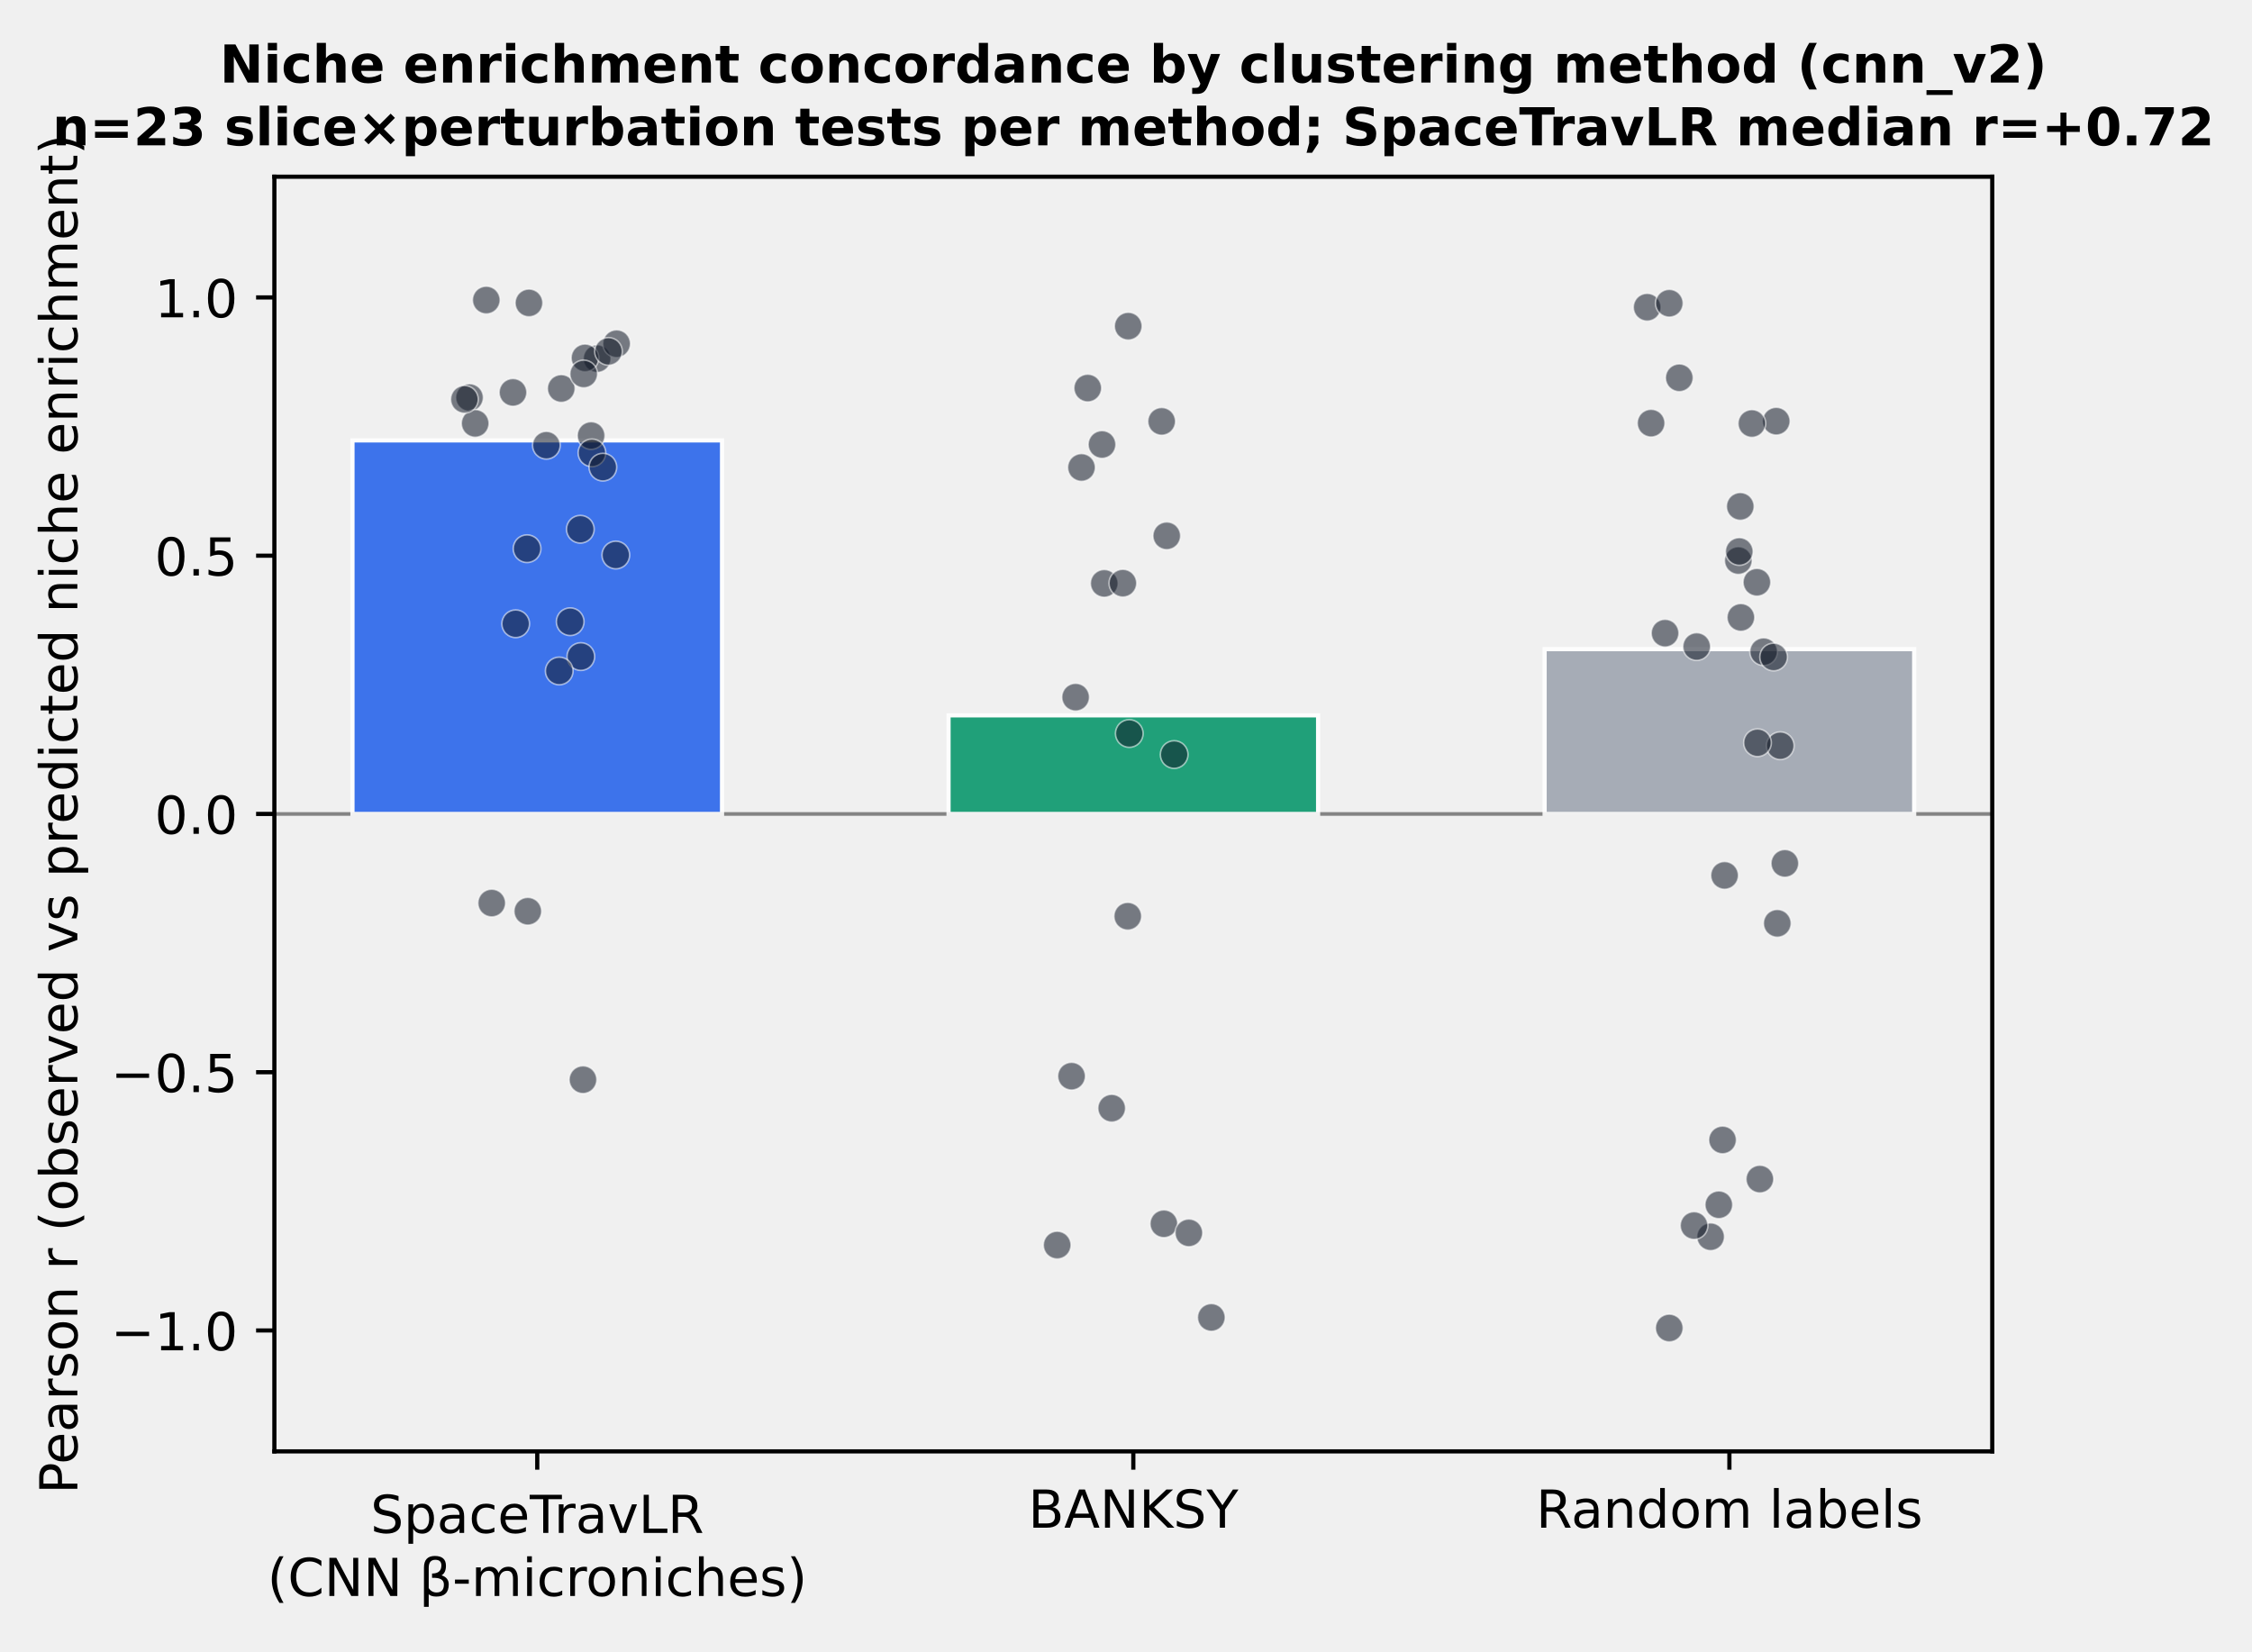
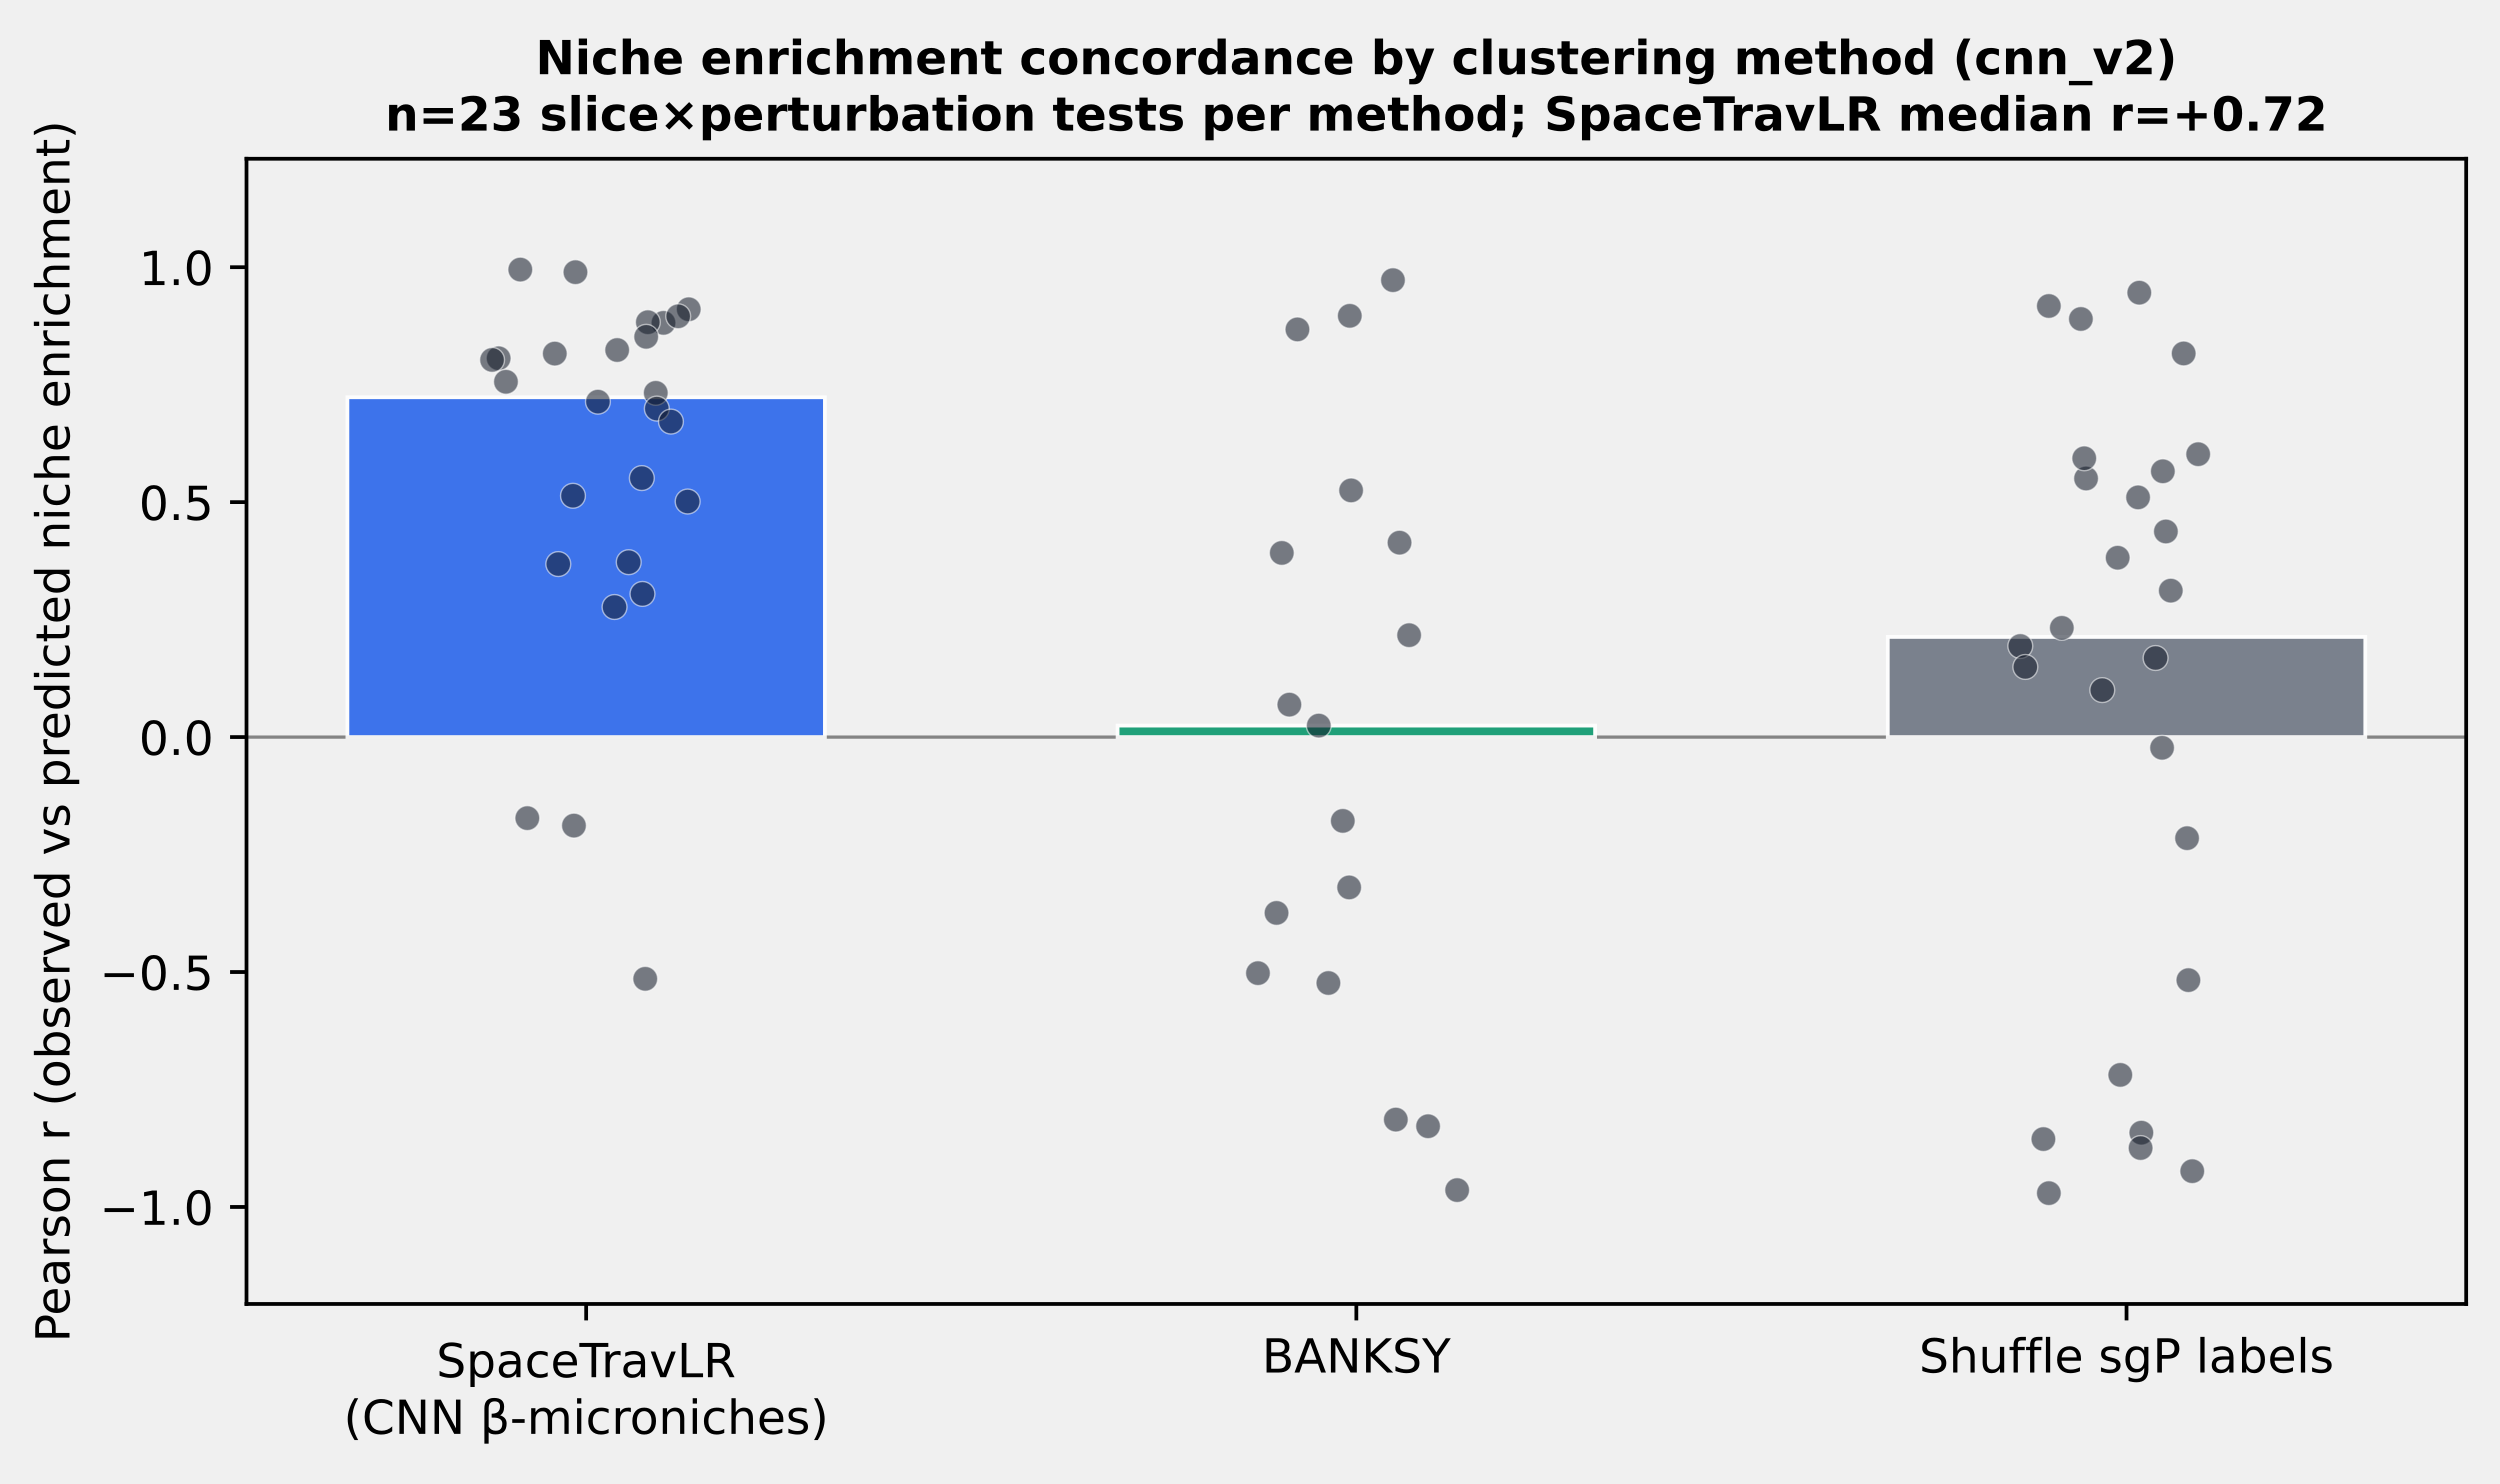
- <svg xmlns="http://www.w3.org/2000/svg" xmlns:xlink="http://www.w3.org/1999/xlink" width="430.764pt" height="315.898pt" viewBox="0 0 430.764 315.898" version="1.1">
+ <svg xmlns="http://www.w3.org/2000/svg" xmlns:xlink="http://www.w3.org/1999/xlink" width="532.281pt" height="315.898pt" viewBox="0 0 532.281 315.898" version="1.1">
  <defs>
    <style type="text/css">*{stroke-linejoin: round; stroke-linecap: butt}</style>
  </defs>
  <g id="figure_1">
    <g id="patch_1">
-       <path d="M 0 315.898  L 430.764 315.898  L 430.764 0  L 0 0  L 0 315.898  z " style="fill: none" />
+       <path d="M 0 315.898  L 532.281 315.898  L 532.281 0  L 0 0  L 0 315.898  z " style="fill: none" />
    </g>
    <g id="axes_1">
      <g id="patch_2">
-         <path d="M 52.484 277.631  L 381.081 277.631  L 381.081 33.802  L 52.484 33.802  L 52.484 277.631  z " style="fill: none" />
+         <path d="M 52.484 277.631  L 525.081 277.631  L 525.081 33.802  L 52.484 33.802  L 52.484 277.631  z " style="fill: none" />
      </g>
      <g id="line2d_1">
-         <path d="M 52.484 155.698  L 381.081 155.698  " clip-path="url(#pb7b28f7d92)" style="fill: none; stroke: #000000; stroke-opacity: 0.45; stroke-width: 0.7; stroke-linecap: square" />
+         <path d="M 52.484 156.935  L 525.081 156.935  " clip-path="url(#pc631835c35)" style="fill: none; stroke: #000000; stroke-opacity: 0.45; stroke-width: 0.7; stroke-linecap: square" />
      </g>
      <g id="patch_3">
-         <path d="M 67.42 155.698  L 138.111 155.698  L 138.111 84.244  L 67.42 84.244  z " clip-path="url(#pb7b28f7d92)" style="fill: #2563eb; opacity: 0.88; stroke: #ffffff; stroke-width: 0.8; stroke-linejoin: miter" />
+         <path d="M 73.965 156.935  L 175.634 156.935  L 175.634 84.581  L 73.965 84.581  z " clip-path="url(#pc631835c35)" style="fill: #2563eb; opacity: 0.88; stroke: #ffffff; stroke-width: 0.8; stroke-linejoin: miter" />
      </g>
      <g id="patch_4">
-         <path d="M 181.437 155.698  L 252.128 155.698  L 252.128 136.836  L 181.437 136.836  z " clip-path="url(#pb7b28f7d92)" style="fill: #059669; opacity: 0.88; stroke: #ffffff; stroke-width: 0.8; stroke-linejoin: miter" />
+         <path d="M 237.948 156.935  L 339.617 156.935  L 339.617 154.488  L 237.948 154.488  z " clip-path="url(#pc631835c35)" style="fill: #059669; opacity: 0.88; stroke: #ffffff; stroke-width: 0.8; stroke-linejoin: miter" />
      </g>
      <g id="patch_5">
-         <path d="M 295.454 155.698  L 366.145 155.698  L 366.145 124.171  L 295.454 124.171  z " clip-path="url(#pb7b28f7d92)" style="fill: #9ca3af; opacity: 0.88; stroke: #ffffff; stroke-width: 0.8; stroke-linejoin: miter" />
+         <path d="M 401.93 156.935  L 503.6 156.935  L 503.6 135.611  L 401.93 135.611  z " clip-path="url(#pc631835c35)" style="fill: #6b7280; opacity: 0.88; stroke: #ffffff; stroke-width: 0.8; stroke-linejoin: miter" />
      </g>
      <g id="matplotlib.axis_1">
        <g id="xtick_1">
          <g id="line2d_2">
            <defs>
-               <path id="m8aae466ea5" d="M 0 0  L 0 3.5  " style="stroke: #000000; stroke-width: 0.8" />
+               <path id="m77c9614c50" d="M 0 0  L 0 3.5  " style="stroke: #000000; stroke-width: 0.8" />
            </defs>
            <g>
-               <use xlink:href="#m8aae466ea5" x="102.765" y="277.631" style="stroke: #000000; stroke-width: 0.8" />
+               <use xlink:href="#m77c9614c50" x="124.8" y="277.631" style="stroke: #000000; stroke-width: 0.8" />
            </g>
          </g>
          <g id="text_1">
-             <text style="font-size: 10px; font-family: 'DejaVu Sans', 'Bitstream Vera Sans', 'Computer Modern Sans Serif', 'Lucida Grande', 'Verdana', 'Geneva', 'Lucid', 'Arial', 'Helvetica', 'Avant Garde', sans-serif" transform="translate(70.8691 293.2293)">SpaceTravLR</text>
-             <text style="font-size: 10px; font-family: 'DejaVu Sans', 'Bitstream Vera Sans', 'Computer Modern Sans Serif', 'Lucida Grande', 'Verdana', 'Geneva', 'Lucid', 'Arial', 'Helvetica', 'Avant Garde', sans-serif" transform="translate(51.13707 305.2945)">(CNN β-microniches)</text>
+             <text style="font-size: 10px; font-family: 'DejaVu Sans', 'Bitstream Vera Sans', 'Computer Modern Sans Serif', 'Lucida Grande', 'Verdana', 'Geneva', 'Lucid', 'Arial', 'Helvetica', 'Avant Garde', sans-serif" transform="translate(92.9038 293.2293)">SpaceTravLR</text>
+             <text style="font-size: 10px; font-family: 'DejaVu Sans', 'Bitstream Vera Sans', 'Computer Modern Sans Serif', 'Lucida Grande', 'Verdana', 'Geneva', 'Lucid', 'Arial', 'Helvetica', 'Avant Garde', sans-serif" transform="translate(73.17176 305.2945)">(CNN β-microniches)</text>
          </g>
        </g>
        <g id="xtick_2">
          <g id="line2d_3">
            <g>
-               <use xlink:href="#m8aae466ea5" x="216.782" y="277.631" style="stroke: #000000; stroke-width: 0.8" />
+               <use xlink:href="#m77c9614c50" x="288.782" y="277.631" style="stroke: #000000; stroke-width: 0.8" />
            </g>
          </g>
          <g id="text_2">
-             <text style="font-size: 10px; font-family: 'DejaVu Sans', 'Bitstream Vera Sans', 'Computer Modern Sans Serif', 'Lucida Grande', 'Verdana', 'Geneva', 'Lucid', 'Arial', 'Helvetica', 'Avant Garde', sans-serif; text-anchor: middle" x="216.782" y="292.228" transform="rotate(-0 216.7824 292.2283)">BANKSY</text>
+             <text style="font-size: 10px; font-family: 'DejaVu Sans', 'Bitstream Vera Sans', 'Computer Modern Sans Serif', 'Lucida Grande', 'Verdana', 'Geneva', 'Lucid', 'Arial', 'Helvetica', 'Avant Garde', sans-serif; text-anchor: middle" x="288.782" y="292.228" transform="rotate(-0 288.7824 292.2283)">BANKSY</text>
          </g>
        </g>
        <g id="xtick_3">
          <g id="line2d_4">
            <g>
-               <use xlink:href="#m8aae466ea5" x="330.8" y="277.631" style="stroke: #000000; stroke-width: 0.8" />
+               <use xlink:href="#m77c9614c50" x="452.765" y="277.631" style="stroke: #000000; stroke-width: 0.8" />
            </g>
          </g>
          <g id="text_3">
-             <text style="font-size: 10px; font-family: 'DejaVu Sans', 'Bitstream Vera Sans', 'Computer Modern Sans Serif', 'Lucida Grande', 'Verdana', 'Geneva', 'Lucid', 'Arial', 'Helvetica', 'Avant Garde', sans-serif; text-anchor: middle" x="330.8" y="292.229" transform="rotate(-0 330.7997 292.2291)">Random labels</text>
+             <text style="font-size: 10px; font-family: 'DejaVu Sans', 'Bitstream Vera Sans', 'Computer Modern Sans Serif', 'Lucida Grande', 'Verdana', 'Geneva', 'Lucid', 'Arial', 'Helvetica', 'Avant Garde', sans-serif; text-anchor: middle" x="452.765" y="292.229" transform="rotate(-0 452.765 292.2291)">Shuffle sgP labels</text>
          </g>
        </g>
      </g>
      <g id="matplotlib.axis_2">
        <g id="ytick_1">
          <g id="line2d_5">
            <defs>
-               <path id="me9a2601dcd" d="M 0 0  L -3.5 0  " style="stroke: #000000; stroke-width: 0.8" />
+               <path id="m4d441f304e" d="M 0 0  L -3.5 0  " style="stroke: #000000; stroke-width: 0.8" />
            </defs>
            <g>
-               <use xlink:href="#me9a2601dcd" x="52.484" y="254.5" style="stroke: #000000; stroke-width: 0.8" />
+               <use xlink:href="#m4d441f304e" x="52.484" y="256.979" style="stroke: #000000; stroke-width: 0.8" />
            </g>
          </g>
          <g id="text_4">
-             <text style="font-size: 10px; font-family: 'DejaVu Sans', 'Bitstream Vera Sans', 'Computer Modern Sans Serif', 'Lucida Grande', 'Verdana', 'Geneva', 'Lucid', 'Arial', 'Helvetica', 'Avant Garde', sans-serif; text-anchor: end" x="45.484" y="258.299" transform="rotate(-0 45.48359 258.2991)">−1.0</text>
+             <text style="font-size: 10px; font-family: 'DejaVu Sans', 'Bitstream Vera Sans', 'Computer Modern Sans Serif', 'Lucida Grande', 'Verdana', 'Geneva', 'Lucid', 'Arial', 'Helvetica', 'Avant Garde', sans-serif; text-anchor: end" x="45.484" y="260.778" transform="rotate(-0 45.48359 260.7781)">−1.0</text>
          </g>
        </g>
        <g id="ytick_2">
          <g id="line2d_6">
            <g>
-               <use xlink:href="#me9a2601dcd" x="52.484" y="205.099" style="stroke: #000000; stroke-width: 0.8" />
+               <use xlink:href="#m4d441f304e" x="52.484" y="206.957" style="stroke: #000000; stroke-width: 0.8" />
            </g>
          </g>
          <g id="text_5">
-             <text style="font-size: 10px; font-family: 'DejaVu Sans', 'Bitstream Vera Sans', 'Computer Modern Sans Serif', 'Lucida Grande', 'Verdana', 'Geneva', 'Lucid', 'Arial', 'Helvetica', 'Avant Garde', sans-serif; text-anchor: end" x="45.484" y="208.898" transform="rotate(-0 45.48359 208.8981)">−0.5</text>
+             <text style="font-size: 10px; font-family: 'DejaVu Sans', 'Bitstream Vera Sans', 'Computer Modern Sans Serif', 'Lucida Grande', 'Verdana', 'Geneva', 'Lucid', 'Arial', 'Helvetica', 'Avant Garde', sans-serif; text-anchor: end" x="45.484" y="210.756" transform="rotate(-0 45.48359 210.7558)">−0.5</text>
          </g>
        </g>
        <g id="ytick_3">
          <g id="line2d_7">
            <g>
-               <use xlink:href="#me9a2601dcd" x="52.484" y="155.698" style="stroke: #000000; stroke-width: 0.8" />
+               <use xlink:href="#m4d441f304e" x="52.484" y="156.935" style="stroke: #000000; stroke-width: 0.8" />
            </g>
          </g>
          <g id="text_6">
-             <text style="font-size: 10px; font-family: 'DejaVu Sans', 'Bitstream Vera Sans', 'Computer Modern Sans Serif', 'Lucida Grande', 'Verdana', 'Geneva', 'Lucid', 'Arial', 'Helvetica', 'Avant Garde', sans-serif; text-anchor: end" x="45.484" y="159.497" transform="rotate(-0 45.48359 159.4972)">0.0</text>
+             <text style="font-size: 10px; font-family: 'DejaVu Sans', 'Bitstream Vera Sans', 'Computer Modern Sans Serif', 'Lucida Grande', 'Verdana', 'Geneva', 'Lucid', 'Arial', 'Helvetica', 'Avant Garde', sans-serif; text-anchor: end" x="45.484" y="160.734" transform="rotate(-0 45.48359 160.7336)">0.0</text>
          </g>
        </g>
        <g id="ytick_4">
          <g id="line2d_8">
            <g>
-               <use xlink:href="#me9a2601dcd" x="52.484" y="106.297" style="stroke: #000000; stroke-width: 0.8" />
+               <use xlink:href="#m4d441f304e" x="52.484" y="106.912" style="stroke: #000000; stroke-width: 0.8" />
            </g>
          </g>
          <g id="text_7">
-             <text style="font-size: 10px; font-family: 'DejaVu Sans', 'Bitstream Vera Sans', 'Computer Modern Sans Serif', 'Lucida Grande', 'Verdana', 'Geneva', 'Lucid', 'Arial', 'Helvetica', 'Avant Garde', sans-serif; text-anchor: end" x="45.484" y="110.096" transform="rotate(-0 45.48359 110.0963)">0.5</text>
+             <text style="font-size: 10px; font-family: 'DejaVu Sans', 'Bitstream Vera Sans', 'Computer Modern Sans Serif', 'Lucida Grande', 'Verdana', 'Geneva', 'Lucid', 'Arial', 'Helvetica', 'Avant Garde', sans-serif; text-anchor: end" x="45.484" y="110.711" transform="rotate(-0 45.48359 110.7113)">0.5</text>
          </g>
        </g>
        <g id="ytick_5">
          <g id="line2d_9">
            <g>
-               <use xlink:href="#me9a2601dcd" x="52.484" y="56.897" style="stroke: #000000; stroke-width: 0.8" />
+               <use xlink:href="#m4d441f304e" x="52.484" y="56.89" style="stroke: #000000; stroke-width: 0.8" />
            </g>
          </g>
          <g id="text_8">
-             <text style="font-size: 10px; font-family: 'DejaVu Sans', 'Bitstream Vera Sans', 'Computer Modern Sans Serif', 'Lucida Grande', 'Verdana', 'Geneva', 'Lucid', 'Arial', 'Helvetica', 'Avant Garde', sans-serif; text-anchor: end" x="45.484" y="60.695" transform="rotate(-0 45.48359 60.69537)">1.0</text>
+             <text style="font-size: 10px; font-family: 'DejaVu Sans', 'Bitstream Vera Sans', 'Computer Modern Sans Serif', 'Lucida Grande', 'Verdana', 'Geneva', 'Lucid', 'Arial', 'Helvetica', 'Avant Garde', sans-serif; text-anchor: end" x="45.484" y="60.689" transform="rotate(-0 45.48359 60.68906)">1.0</text>
          </g>
        </g>
        <g id="text_9">
          <text style="font-size: 10px; font-family: 'DejaVu Sans', 'Bitstream Vera Sans', 'Computer Modern Sans Serif', 'Lucida Grande', 'Verdana', 'Geneva', 'Lucid', 'Arial', 'Helvetica', 'Avant Garde', sans-serif; text-anchor: middle" x="14.798" y="155.716" transform="rotate(-90 14.79844 155.7164)">Pearson r (observed vs predicted niche enrichment)</text>
        </g>
      </g>
      <g id="patch_6">
        <path d="M 52.484 277.631  L 52.484 33.802  " style="fill: none; stroke: #000000; stroke-width: 0.8; stroke-linejoin: miter; stroke-linecap: square" />
      </g>
      <g id="patch_7">
-         <path d="M 381.081 277.631  L 381.081 33.802  " style="fill: none; stroke: #000000; stroke-width: 0.8; stroke-linejoin: miter; stroke-linecap: square" />
+         <path d="M 525.081 277.631  L 525.081 33.802  " style="fill: none; stroke: #000000; stroke-width: 0.8; stroke-linejoin: miter; stroke-linecap: square" />
      </g>
      <g id="patch_8">
-         <path d="M 52.484 277.631  L 381.081 277.631  " style="fill: none; stroke: #000000; stroke-width: 0.8; stroke-linejoin: miter; stroke-linecap: square" />
+         <path d="M 52.484 277.631  L 525.081 277.631  " style="fill: none; stroke: #000000; stroke-width: 0.8; stroke-linejoin: miter; stroke-linecap: square" />
      </g>
      <g id="patch_9">
-         <path d="M 52.484 33.802  L 381.081 33.802  " style="fill: none; stroke: #000000; stroke-width: 0.8; stroke-linejoin: miter; stroke-linecap: square" />
+         <path d="M 52.484 33.802  L 525.081 33.802  " style="fill: none; stroke: #000000; stroke-width: 0.8; stroke-linejoin: miter; stroke-linecap: square" />
      </g>
      <g id="PathCollection_1">
        <defs>
-           <path id="m351fe08940" d="M 0 2.646  C 0.702 2.646 1.375 2.367 1.871 1.871  C 2.367 1.375 2.646 0.702 2.646 0  C 2.646 -0.702 2.367 -1.375 1.871 -1.871  C 1.375 -2.367 0.702 -2.646 0 -2.646  C -0.702 -2.646 -1.375 -2.367 -1.871 -1.871  C -2.367 -1.375 -2.646 -0.702 -2.646 0  C -2.646 0.702 -2.367 1.375 -1.871 1.871  C -1.375 2.367 -0.702 2.646 0 2.646  z " style="stroke: #ffffff; stroke-opacity: 0.55; stroke-width: 0.3" />
+           <path id="ma860c96151" d="M 0 2.646  C 0.702 2.646 1.375 2.367 1.871 1.871  C 2.367 1.375 2.646 0.702 2.646 0  C 2.646 -0.702 2.367 -1.375 1.871 -1.871  C 1.375 -2.367 0.702 -2.646 0 -2.646  C -0.702 -2.646 -1.375 -2.367 -1.871 -1.871  C -2.367 -1.375 -2.646 -0.702 -2.646 0  C -2.646 0.702 -2.367 1.375 -1.871 1.871  C -1.375 2.367 -0.702 2.646 0 2.646  z " style="stroke: #ffffff; stroke-opacity: 0.55; stroke-width: 0.3" />
        </defs>
-         <g clip-path="url(#pb7b28f7d92)">
-           <use xlink:href="#m351fe08940" x="111.511" y="206.529" style="fill: #111827; fill-opacity: 0.55; stroke: #ffffff; stroke-opacity: 0.55; stroke-width: 0.3" />
-           <use xlink:href="#m351fe08940" x="100.814" y="104.959" style="fill: #111827; fill-opacity: 0.55; stroke: #ffffff; stroke-opacity: 0.55; stroke-width: 0.3" />
-           <use xlink:href="#m351fe08940" x="114.213" y="68.602" style="fill: #111827; fill-opacity: 0.55; stroke: #ffffff; stroke-opacity: 0.55; stroke-width: 0.3" />
-           <use xlink:href="#m351fe08940" x="109.066" y="118.925" style="fill: #111827; fill-opacity: 0.55; stroke: #ffffff; stroke-opacity: 0.55; stroke-width: 0.3" />
-           <use xlink:href="#m351fe08940" x="89.809" y="76.048" style="fill: #111827; fill-opacity: 0.55; stroke: #ffffff; stroke-opacity: 0.55; stroke-width: 0.3" />
-           <use xlink:href="#m351fe08940" x="117.949" y="65.744" style="fill: #111827; fill-opacity: 0.55; stroke: #ffffff; stroke-opacity: 0.55; stroke-width: 0.3" />
-           <use xlink:href="#m351fe08940" x="111.102" y="125.595" style="fill: #111827; fill-opacity: 0.55; stroke: #ffffff; stroke-opacity: 0.55; stroke-width: 0.3" />
-           <use xlink:href="#m351fe08940" x="111.898" y="68.463" style="fill: #111827; fill-opacity: 0.55; stroke: #ffffff; stroke-opacity: 0.55; stroke-width: 0.3" />
-           <use xlink:href="#m351fe08940" x="90.893" y="80.988" style="fill: #111827; fill-opacity: 0.55; stroke: #ffffff; stroke-opacity: 0.55; stroke-width: 0.3" />
-           <use xlink:href="#m351fe08940" x="101.181" y="57.943" style="fill: #111827; fill-opacity: 0.55; stroke: #ffffff; stroke-opacity: 0.55; stroke-width: 0.3" />
-           <use xlink:href="#m351fe08940" x="98.64" y="119.318" style="fill: #111827; fill-opacity: 0.55; stroke: #ffffff; stroke-opacity: 0.55; stroke-width: 0.3" />
-           <use xlink:href="#m351fe08940" x="116.39" y="67.22" style="fill: #111827; fill-opacity: 0.55; stroke: #ffffff; stroke-opacity: 0.55; stroke-width: 0.3" />
-           <use xlink:href="#m351fe08940" x="107.358" y="74.312" style="fill: #111827; fill-opacity: 0.55; stroke: #ffffff; stroke-opacity: 0.55; stroke-width: 0.3" />
-           <use xlink:href="#m351fe08940" x="113.069" y="83.317" style="fill: #111827; fill-opacity: 0.55; stroke: #ffffff; stroke-opacity: 0.55; stroke-width: 0.3" />
-           <use xlink:href="#m351fe08940" x="100.959" y="174.31" style="fill: #111827; fill-opacity: 0.55; stroke: #ffffff; stroke-opacity: 0.55; stroke-width: 0.3" />
-           <use xlink:href="#m351fe08940" x="94.057" y="172.741" style="fill: #111827; fill-opacity: 0.55; stroke: #ffffff; stroke-opacity: 0.55; stroke-width: 0.3" />
-           <use xlink:href="#m351fe08940" x="104.508" y="85.171" style="fill: #111827; fill-opacity: 0.55; stroke: #ffffff; stroke-opacity: 0.55; stroke-width: 0.3" />
-           <use xlink:href="#m351fe08940" x="88.84" y="76.389" style="fill: #111827; fill-opacity: 0.55; stroke: #ffffff; stroke-opacity: 0.55; stroke-width: 0.3" />
-           <use xlink:href="#m351fe08940" x="113.225" y="86.627" style="fill: #111827; fill-opacity: 0.55; stroke: #ffffff; stroke-opacity: 0.55; stroke-width: 0.3" />
-           <use xlink:href="#m351fe08940" x="106.969" y="128.346" style="fill: #111827; fill-opacity: 0.55; stroke: #ffffff; stroke-opacity: 0.55; stroke-width: 0.3" />
-           <use xlink:href="#m351fe08940" x="111.005" y="101.237" style="fill: #111827; fill-opacity: 0.55; stroke: #ffffff; stroke-opacity: 0.55; stroke-width: 0.3" />
-           <use xlink:href="#m351fe08940" x="98.121" y="75.062" style="fill: #111827; fill-opacity: 0.55; stroke: #ffffff; stroke-opacity: 0.55; stroke-width: 0.3" />
-           <use xlink:href="#m351fe08940" x="117.792" y="106.167" style="fill: #111827; fill-opacity: 0.55; stroke: #ffffff; stroke-opacity: 0.55; stroke-width: 0.3" />
-           <use xlink:href="#m351fe08940" x="115.316" y="89.359" style="fill: #111827; fill-opacity: 0.55; stroke: #ffffff; stroke-opacity: 0.55; stroke-width: 0.3" />
-           <use xlink:href="#m351fe08940" x="111.653" y="71.531" style="fill: #111827; fill-opacity: 0.55; stroke: #ffffff; stroke-opacity: 0.55; stroke-width: 0.3" />
-           <use xlink:href="#m351fe08940" x="93.017" y="57.398" style="fill: #111827; fill-opacity: 0.55; stroke: #ffffff; stroke-opacity: 0.55; stroke-width: 0.3" />
+         <g clip-path="url(#pc631835c35)">
+           <use xlink:href="#ma860c96151" x="137.379" y="208.404" style="fill: #111827; fill-opacity: 0.55; stroke: #ffffff; stroke-opacity: 0.55; stroke-width: 0.3" />
+           <use xlink:href="#ma860c96151" x="121.993" y="105.557" style="fill: #111827; fill-opacity: 0.55; stroke: #ffffff; stroke-opacity: 0.55; stroke-width: 0.3" />
+           <use xlink:href="#ma860c96151" x="141.265" y="68.743" style="fill: #111827; fill-opacity: 0.55; stroke: #ffffff; stroke-opacity: 0.55; stroke-width: 0.3" />
+           <use xlink:href="#ma860c96151" x="133.862" y="119.698" style="fill: #111827; fill-opacity: 0.55; stroke: #ffffff; stroke-opacity: 0.55; stroke-width: 0.3" />
+           <use xlink:href="#ma860c96151" x="106.166" y="76.282" style="fill: #111827; fill-opacity: 0.55; stroke: #ffffff; stroke-opacity: 0.55; stroke-width: 0.3" />
+           <use xlink:href="#ma860c96151" x="146.638" y="65.849" style="fill: #111827; fill-opacity: 0.55; stroke: #ffffff; stroke-opacity: 0.55; stroke-width: 0.3" />
+           <use xlink:href="#ma860c96151" x="136.79" y="126.453" style="fill: #111827; fill-opacity: 0.55; stroke: #ffffff; stroke-opacity: 0.55; stroke-width: 0.3" />
+           <use xlink:href="#ma860c96151" x="137.935" y="68.603" style="fill: #111827; fill-opacity: 0.55; stroke: #ffffff; stroke-opacity: 0.55; stroke-width: 0.3" />
+           <use xlink:href="#ma860c96151" x="107.725" y="81.285" style="fill: #111827; fill-opacity: 0.55; stroke: #ffffff; stroke-opacity: 0.55; stroke-width: 0.3" />
+           <use xlink:href="#ma860c96151" x="122.522" y="57.95" style="fill: #111827; fill-opacity: 0.55; stroke: #ffffff; stroke-opacity: 0.55; stroke-width: 0.3" />
+           <use xlink:href="#ma860c96151" x="118.868" y="120.097" style="fill: #111827; fill-opacity: 0.55; stroke: #ffffff; stroke-opacity: 0.55; stroke-width: 0.3" />
+           <use xlink:href="#ma860c96151" x="144.395" y="67.344" style="fill: #111827; fill-opacity: 0.55; stroke: #ffffff; stroke-opacity: 0.55; stroke-width: 0.3" />
+           <use xlink:href="#ma860c96151" x="131.405" y="74.524" style="fill: #111827; fill-opacity: 0.55; stroke: #ffffff; stroke-opacity: 0.55; stroke-width: 0.3" />
+           <use xlink:href="#ma860c96151" x="139.62" y="83.643" style="fill: #111827; fill-opacity: 0.55; stroke: #ffffff; stroke-opacity: 0.55; stroke-width: 0.3" />
+           <use xlink:href="#ma860c96151" x="122.202" y="175.781" style="fill: #111827; fill-opacity: 0.55; stroke: #ffffff; stroke-opacity: 0.55; stroke-width: 0.3" />
+           <use xlink:href="#ma860c96151" x="112.276" y="174.191" style="fill: #111827; fill-opacity: 0.55; stroke: #ffffff; stroke-opacity: 0.55; stroke-width: 0.3" />
+           <use xlink:href="#ma860c96151" x="127.306" y="85.52" style="fill: #111827; fill-opacity: 0.55; stroke: #ffffff; stroke-opacity: 0.55; stroke-width: 0.3" />
+           <use xlink:href="#ma860c96151" x="104.773" y="76.628" style="fill: #111827; fill-opacity: 0.55; stroke: #ffffff; stroke-opacity: 0.55; stroke-width: 0.3" />
+           <use xlink:href="#ma860c96151" x="139.843" y="86.995" style="fill: #111827; fill-opacity: 0.55; stroke: #ffffff; stroke-opacity: 0.55; stroke-width: 0.3" />
+           <use xlink:href="#ma860c96151" x="130.845" y="129.239" style="fill: #111827; fill-opacity: 0.55; stroke: #ffffff; stroke-opacity: 0.55; stroke-width: 0.3" />
+           <use xlink:href="#ma860c96151" x="136.65" y="101.789" style="fill: #111827; fill-opacity: 0.55; stroke: #ffffff; stroke-opacity: 0.55; stroke-width: 0.3" />
+           <use xlink:href="#ma860c96151" x="118.12" y="75.284" style="fill: #111827; fill-opacity: 0.55; stroke: #ffffff; stroke-opacity: 0.55; stroke-width: 0.3" />
+           <use xlink:href="#ma860c96151" x="146.412" y="106.78" style="fill: #111827; fill-opacity: 0.55; stroke: #ffffff; stroke-opacity: 0.55; stroke-width: 0.3" />
+           <use xlink:href="#ma860c96151" x="142.85" y="89.761" style="fill: #111827; fill-opacity: 0.55; stroke: #ffffff; stroke-opacity: 0.55; stroke-width: 0.3" />
+           <use xlink:href="#ma860c96151" x="137.582" y="71.709" style="fill: #111827; fill-opacity: 0.55; stroke: #ffffff; stroke-opacity: 0.55; stroke-width: 0.3" />
+           <use xlink:href="#ma860c96151" x="110.779" y="57.398" style="fill: #111827; fill-opacity: 0.55; stroke: #ffffff; stroke-opacity: 0.55; stroke-width: 0.3" />
        </g>
      </g>
      <g id="PathCollection_2">
-         <g clip-path="url(#pb7b28f7d92)">
-           <use xlink:href="#m351fe08940" x="215.72" y="175.264" style="fill: #111827; fill-opacity: 0.55; stroke: #ffffff; stroke-opacity: 0.55; stroke-width: 0.3" />
-           <use xlink:href="#m351fe08940" x="202.218" y="238.172" style="fill: #111827; fill-opacity: 0.55; stroke: #ffffff; stroke-opacity: 0.55; stroke-width: 0.3" />
-           <use xlink:href="#m351fe08940" x="205.746" y="133.361" style="fill: #111827; fill-opacity: 0.55; stroke: #ffffff; stroke-opacity: 0.55; stroke-width: 0.3" />
-           <use xlink:href="#m351fe08940" x="222.626" y="234.088" style="fill: #111827; fill-opacity: 0.55; stroke: #ffffff; stroke-opacity: 0.55; stroke-width: 0.3" />
-           <use xlink:href="#m351fe08940" x="224.596" y="144.337" style="fill: #111827; fill-opacity: 0.55; stroke: #ffffff; stroke-opacity: 0.55; stroke-width: 0.3" />
-           <use xlink:href="#m351fe08940" x="231.708" y="252.011" style="fill: #111827; fill-opacity: 0.55; stroke: #ffffff; stroke-opacity: 0.55; stroke-width: 0.3" />
-           <use xlink:href="#m351fe08940" x="211.222" y="111.595" style="fill: #111827; fill-opacity: 0.55; stroke: #ffffff; stroke-opacity: 0.55; stroke-width: 0.3" />
-           <use xlink:href="#m351fe08940" x="212.647" y="211.986" style="fill: #111827; fill-opacity: 0.55; stroke: #ffffff; stroke-opacity: 0.55; stroke-width: 0.3" />
-           <use xlink:href="#m351fe08940" x="215.81" y="62.391" style="fill: #111827; fill-opacity: 0.55; stroke: #ffffff; stroke-opacity: 0.55; stroke-width: 0.3" />
-           <use xlink:href="#m351fe08940" x="206.869" y="89.421" style="fill: #111827; fill-opacity: 0.55; stroke: #ffffff; stroke-opacity: 0.55; stroke-width: 0.3" />
-           <use xlink:href="#m351fe08940" x="204.968" y="205.858" style="fill: #111827; fill-opacity: 0.55; stroke: #ffffff; stroke-opacity: 0.55; stroke-width: 0.3" />
-           <use xlink:href="#m351fe08940" x="216.007" y="140.311" style="fill: #111827; fill-opacity: 0.55; stroke: #ffffff; stroke-opacity: 0.55; stroke-width: 0.3" />
-           <use xlink:href="#m351fe08940" x="208.064" y="74.229" style="fill: #111827; fill-opacity: 0.55; stroke: #ffffff; stroke-opacity: 0.55; stroke-width: 0.3" />
-           <use xlink:href="#m351fe08940" x="222.204" y="80.603" style="fill: #111827; fill-opacity: 0.55; stroke: #ffffff; stroke-opacity: 0.55; stroke-width: 0.3" />
-           <use xlink:href="#m351fe08940" x="214.776" y="111.554" style="fill: #111827; fill-opacity: 0.55; stroke: #ffffff; stroke-opacity: 0.55; stroke-width: 0.3" />
-           <use xlink:href="#m351fe08940" x="227.403" y="235.829" style="fill: #111827; fill-opacity: 0.55; stroke: #ffffff; stroke-opacity: 0.55; stroke-width: 0.3" />
-           <use xlink:href="#m351fe08940" x="223.176" y="102.492" style="fill: #111827; fill-opacity: 0.55; stroke: #ffffff; stroke-opacity: 0.55; stroke-width: 0.3" />
-           <use xlink:href="#m351fe08940" x="210.792" y="85.026" style="fill: #111827; fill-opacity: 0.55; stroke: #ffffff; stroke-opacity: 0.55; stroke-width: 0.3" />
+         <g clip-path="url(#pc631835c35)">
+           <use xlink:href="#ma860c96151" x="287.254" y="188.944" style="fill: #111827; fill-opacity: 0.55; stroke: #ffffff; stroke-opacity: 0.55; stroke-width: 0.3" />
+           <use xlink:href="#ma860c96151" x="267.836" y="207.194" style="fill: #111827; fill-opacity: 0.55; stroke: #ffffff; stroke-opacity: 0.55; stroke-width: 0.3" />
+           <use xlink:href="#ma860c96151" x="272.909" y="117.725" style="fill: #111827; fill-opacity: 0.55; stroke: #ffffff; stroke-opacity: 0.55; stroke-width: 0.3" />
+           <use xlink:href="#ma860c96151" x="297.187" y="238.375" style="fill: #111827; fill-opacity: 0.55; stroke: #ffffff; stroke-opacity: 0.55; stroke-width: 0.3" />
+           <use xlink:href="#ma860c96151" x="300.021" y="135.237" style="fill: #111827; fill-opacity: 0.55; stroke: #ffffff; stroke-opacity: 0.55; stroke-width: 0.3" />
+           <use xlink:href="#ma860c96151" x="310.248" y="253.385" style="fill: #111827; fill-opacity: 0.55; stroke: #ffffff; stroke-opacity: 0.55; stroke-width: 0.3" />
+           <use xlink:href="#ma860c96151" x="280.785" y="154.488" style="fill: #111827; fill-opacity: 0.55; stroke: #ffffff; stroke-opacity: 0.55; stroke-width: 0.3" />
+           <use xlink:href="#ma860c96151" x="282.835" y="209.295" style="fill: #111827; fill-opacity: 0.55; stroke: #ffffff; stroke-opacity: 0.55; stroke-width: 0.3" />
+           <use xlink:href="#ma860c96151" x="287.385" y="67.243" style="fill: #111827; fill-opacity: 0.55; stroke: #ffffff; stroke-opacity: 0.55; stroke-width: 0.3" />
+           <use xlink:href="#ma860c96151" x="274.524" y="150.024" style="fill: #111827; fill-opacity: 0.55; stroke: #ffffff; stroke-opacity: 0.55; stroke-width: 0.3" />
+           <use xlink:href="#ma860c96151" x="271.79" y="194.373" style="fill: #111827; fill-opacity: 0.55; stroke: #ffffff; stroke-opacity: 0.55; stroke-width: 0.3" />
+           <use xlink:href="#ma860c96151" x="287.667" y="104.413" style="fill: #111827; fill-opacity: 0.55; stroke: #ffffff; stroke-opacity: 0.55; stroke-width: 0.3" />
+           <use xlink:href="#ma860c96151" x="276.243" y="70.138" style="fill: #111827; fill-opacity: 0.55; stroke: #ffffff; stroke-opacity: 0.55; stroke-width: 0.3" />
+           <use xlink:href="#ma860c96151" x="296.579" y="59.649" style="fill: #111827; fill-opacity: 0.55; stroke: #ffffff; stroke-opacity: 0.55; stroke-width: 0.3" />
+           <use xlink:href="#ma860c96151" x="285.897" y="174.779" style="fill: #111827; fill-opacity: 0.55; stroke: #ffffff; stroke-opacity: 0.55; stroke-width: 0.3" />
+           <use xlink:href="#ma860c96151" x="304.057" y="239.791" style="fill: #111827; fill-opacity: 0.55; stroke: #ffffff; stroke-opacity: 0.55; stroke-width: 0.3" />
+           <use xlink:href="#ma860c96151" x="297.978" y="115.54" style="fill: #111827; fill-opacity: 0.55; stroke: #ffffff; stroke-opacity: 0.55; stroke-width: 0.3" />
        </g>
      </g>
      <g id="PathCollection_3">
-         <g clip-path="url(#pb7b28f7d92)">
-           <use xlink:href="#m351fe08940" x="341.407" y="165.156" style="fill: #111827; fill-opacity: 0.55; stroke: #ffffff; stroke-opacity: 0.55; stroke-width: 0.3" />
-           <use xlink:href="#m351fe08940" x="340.529" y="142.647" style="fill: #111827; fill-opacity: 0.55; stroke: #ffffff; stroke-opacity: 0.55; stroke-width: 0.3" />
-           <use xlink:href="#m351fe08940" x="327.207" y="236.574" style="fill: #111827; fill-opacity: 0.55; stroke: #ffffff; stroke-opacity: 0.55; stroke-width: 0.3" />
-           <use xlink:href="#m351fe08940" x="324.042" y="234.435" style="fill: #111827; fill-opacity: 0.55; stroke: #ffffff; stroke-opacity: 0.55; stroke-width: 0.3" />
-           <use xlink:href="#m351fe08940" x="336.626" y="225.542" style="fill: #111827; fill-opacity: 0.55; stroke: #ffffff; stroke-opacity: 0.55; stroke-width: 0.3" />
-           <use xlink:href="#m351fe08940" x="319.299" y="254.034" style="fill: #111827; fill-opacity: 0.55; stroke: #ffffff; stroke-opacity: 0.55; stroke-width: 0.3" />
-           <use xlink:href="#m351fe08940" x="321.219" y="72.264" style="fill: #111827; fill-opacity: 0.55; stroke: #ffffff; stroke-opacity: 0.55; stroke-width: 0.3" />
-           <use xlink:href="#m351fe08940" x="315.072" y="58.767" style="fill: #111827; fill-opacity: 0.55; stroke: #ffffff; stroke-opacity: 0.55; stroke-width: 0.3" />
-           <use xlink:href="#m351fe08940" x="339.96" y="176.623" style="fill: #111827; fill-opacity: 0.55; stroke: #ffffff; stroke-opacity: 0.55; stroke-width: 0.3" />
-           <use xlink:href="#m351fe08940" x="336.062" y="111.381" style="fill: #111827; fill-opacity: 0.55; stroke: #ffffff; stroke-opacity: 0.55; stroke-width: 0.3" />
-           <use xlink:href="#m351fe08940" x="337.35" y="124.661" style="fill: #111827; fill-opacity: 0.55; stroke: #ffffff; stroke-opacity: 0.55; stroke-width: 0.3" />
-           <use xlink:href="#m351fe08940" x="339.762" y="80.566" style="fill: #111827; fill-opacity: 0.55; stroke: #ffffff; stroke-opacity: 0.55; stroke-width: 0.3" />
-           <use xlink:href="#m351fe08940" x="329.488" y="218.054" style="fill: #111827; fill-opacity: 0.55; stroke: #ffffff; stroke-opacity: 0.55; stroke-width: 0.3" />
-           <use xlink:href="#m351fe08940" x="332.994" y="118.105" style="fill: #111827; fill-opacity: 0.55; stroke: #ffffff; stroke-opacity: 0.55; stroke-width: 0.3" />
-           <use xlink:href="#m351fe08940" x="319.3" y="58.005" style="fill: #111827; fill-opacity: 0.55; stroke: #ffffff; stroke-opacity: 0.55; stroke-width: 0.3" />
-           <use xlink:href="#m351fe08940" x="318.494" y="121.115" style="fill: #111827; fill-opacity: 0.55; stroke: #ffffff; stroke-opacity: 0.55; stroke-width: 0.3" />
-           <use xlink:href="#m351fe08940" x="336.176" y="142.078" style="fill: #111827; fill-opacity: 0.55; stroke: #ffffff; stroke-opacity: 0.55; stroke-width: 0.3" />
-           <use xlink:href="#m351fe08940" x="329.877" y="167.453" style="fill: #111827; fill-opacity: 0.55; stroke: #ffffff; stroke-opacity: 0.55; stroke-width: 0.3" />
-           <use xlink:href="#m351fe08940" x="332.882" y="96.869" style="fill: #111827; fill-opacity: 0.55; stroke: #ffffff; stroke-opacity: 0.55; stroke-width: 0.3" />
-           <use xlink:href="#m351fe08940" x="339.26" y="125.678" style="fill: #111827; fill-opacity: 0.55; stroke: #ffffff; stroke-opacity: 0.55; stroke-width: 0.3" />
-           <use xlink:href="#m351fe08940" x="335.101" y="81.01" style="fill: #111827; fill-opacity: 0.55; stroke: #ffffff; stroke-opacity: 0.55; stroke-width: 0.3" />
-           <use xlink:href="#m351fe08940" x="332.51" y="107.226" style="fill: #111827; fill-opacity: 0.55; stroke: #ffffff; stroke-opacity: 0.55; stroke-width: 0.3" />
-           <use xlink:href="#m351fe08940" x="332.69" y="105.494" style="fill: #111827; fill-opacity: 0.55; stroke: #ffffff; stroke-opacity: 0.55; stroke-width: 0.3" />
-           <use xlink:href="#m351fe08940" x="324.541" y="123.682" style="fill: #111827; fill-opacity: 0.55; stroke: #ffffff; stroke-opacity: 0.55; stroke-width: 0.3" />
-           <use xlink:href="#m351fe08940" x="315.821" y="80.942" style="fill: #111827; fill-opacity: 0.55; stroke: #ffffff; stroke-opacity: 0.55; stroke-width: 0.3" />
-           <use xlink:href="#m351fe08940" x="328.779" y="230.455" style="fill: #111827; fill-opacity: 0.55; stroke: #ffffff; stroke-opacity: 0.55; stroke-width: 0.3" />
+         <g clip-path="url(#pc631835c35)">
+           <use xlink:href="#ma860c96151" x="444.15" y="101.877" style="fill: #111827; fill-opacity: 0.55; stroke: #ffffff; stroke-opacity: 0.55; stroke-width: 0.3" />
+           <use xlink:href="#ma860c96151" x="468.021" y="96.704" style="fill: #111827; fill-opacity: 0.55; stroke: #ffffff; stroke-opacity: 0.55; stroke-width: 0.3" />
+           <use xlink:href="#ma860c96151" x="466.758" y="249.358" style="fill: #111827; fill-opacity: 0.55; stroke: #ffffff; stroke-opacity: 0.55; stroke-width: 0.3" />
+           <use xlink:href="#ma860c96151" x="447.599" y="146.931" style="fill: #111827; fill-opacity: 0.55; stroke: #ffffff; stroke-opacity: 0.55; stroke-width: 0.3" />
+           <use xlink:href="#ma860c96151" x="443.046" y="67.915" style="fill: #111827; fill-opacity: 0.55; stroke: #ffffff; stroke-opacity: 0.55; stroke-width: 0.3" />
+           <use xlink:href="#ma860c96151" x="461.144" y="113.159" style="fill: #111827; fill-opacity: 0.55; stroke: #ffffff; stroke-opacity: 0.55; stroke-width: 0.3" />
+           <use xlink:href="#ma860c96151" x="436.224" y="65.15" style="fill: #111827; fill-opacity: 0.55; stroke: #ffffff; stroke-opacity: 0.55; stroke-width: 0.3" />
+           <use xlink:href="#ma860c96151" x="438.986" y="133.677" style="fill: #111827; fill-opacity: 0.55; stroke: #ffffff; stroke-opacity: 0.55; stroke-width: 0.3" />
+           <use xlink:href="#ma860c96151" x="430.145" y="137.545" style="fill: #111827; fill-opacity: 0.55; stroke: #ffffff; stroke-opacity: 0.55; stroke-width: 0.3" />
+           <use xlink:href="#ma860c96151" x="465.939" y="208.683" style="fill: #111827; fill-opacity: 0.55; stroke: #ffffff; stroke-opacity: 0.55; stroke-width: 0.3" />
+           <use xlink:href="#ma860c96151" x="460.334" y="159.214" style="fill: #111827; fill-opacity: 0.55; stroke: #ffffff; stroke-opacity: 0.55; stroke-width: 0.3" />
+           <use xlink:href="#ma860c96151" x="462.185" y="125.756" style="fill: #111827; fill-opacity: 0.55; stroke: #ffffff; stroke-opacity: 0.55; stroke-width: 0.3" />
+           <use xlink:href="#ma860c96151" x="465.655" y="178.459" style="fill: #111827; fill-opacity: 0.55; stroke: #ffffff; stroke-opacity: 0.55; stroke-width: 0.3" />
+           <use xlink:href="#ma860c96151" x="450.879" y="118.748" style="fill: #111827; fill-opacity: 0.55; stroke: #ffffff; stroke-opacity: 0.55; stroke-width: 0.3" />
+           <use xlink:href="#ma860c96151" x="455.921" y="241.162" style="fill: #111827; fill-opacity: 0.55; stroke: #ffffff; stroke-opacity: 0.55; stroke-width: 0.3" />
+           <use xlink:href="#ma860c96151" x="436.226" y="254.034" style="fill: #111827; fill-opacity: 0.55; stroke: #ffffff; stroke-opacity: 0.55; stroke-width: 0.3" />
+           <use xlink:href="#ma860c96151" x="435.066" y="242.524" style="fill: #111827; fill-opacity: 0.55; stroke: #ffffff; stroke-opacity: 0.55; stroke-width: 0.3" />
+           <use xlink:href="#ma860c96151" x="460.497" y="100.344" style="fill: #111827; fill-opacity: 0.55; stroke: #ffffff; stroke-opacity: 0.55; stroke-width: 0.3" />
+           <use xlink:href="#ma860c96151" x="451.438" y="228.86" style="fill: #111827; fill-opacity: 0.55; stroke: #ffffff; stroke-opacity: 0.55; stroke-width: 0.3" />
+           <use xlink:href="#ma860c96151" x="455.76" y="244.432" style="fill: #111827; fill-opacity: 0.55; stroke: #ffffff; stroke-opacity: 0.55; stroke-width: 0.3" />
+           <use xlink:href="#ma860c96151" x="464.932" y="75.256" style="fill: #111827; fill-opacity: 0.55; stroke: #ffffff; stroke-opacity: 0.55; stroke-width: 0.3" />
+           <use xlink:href="#ma860c96151" x="458.951" y="140.097" style="fill: #111827; fill-opacity: 0.55; stroke: #ffffff; stroke-opacity: 0.55; stroke-width: 0.3" />
+           <use xlink:href="#ma860c96151" x="455.225" y="105.899" style="fill: #111827; fill-opacity: 0.55; stroke: #ffffff; stroke-opacity: 0.55; stroke-width: 0.3" />
+           <use xlink:href="#ma860c96151" x="455.483" y="62.315" style="fill: #111827; fill-opacity: 0.55; stroke: #ffffff; stroke-opacity: 0.55; stroke-width: 0.3" />
+           <use xlink:href="#ma860c96151" x="443.763" y="97.576" style="fill: #111827; fill-opacity: 0.55; stroke: #ffffff; stroke-opacity: 0.55; stroke-width: 0.3" />
+           <use xlink:href="#ma860c96151" x="431.222" y="142.002" style="fill: #111827; fill-opacity: 0.55; stroke: #ffffff; stroke-opacity: 0.55; stroke-width: 0.3" />
        </g>
      </g>
      <g id="text_10">
-         <text style="font-weight: 700; font-size: 10px; font-family: 'DejaVu Sans', 'Bitstream Vera Sans', 'Computer Modern Sans Serif', 'Lucida Grande', 'Verdana', 'Geneva', 'Lucid', 'Arial', 'Helvetica', 'Avant Garde', sans-serif" transform="translate(42.02227 15.79941)">Niche enrichment concordance by clustering method (cnn_v2)</text>
-         <text style="font-weight: 700; font-size: 10px; font-family: 'DejaVu Sans', 'Bitstream Vera Sans', 'Computer Modern Sans Serif', 'Lucida Grande', 'Verdana', 'Geneva', 'Lucid', 'Arial', 'Helvetica', 'Avant Garde', sans-serif" transform="translate(10.00117 27.80215)">n=23 slice×perturbation tests per method; SpaceTravLR median r=+0.72</text>
+         <text style="font-weight: 700; font-size: 10px; font-family: 'DejaVu Sans', 'Bitstream Vera Sans', 'Computer Modern Sans Serif', 'Lucida Grande', 'Verdana', 'Geneva', 'Lucid', 'Arial', 'Helvetica', 'Avant Garde', sans-serif" transform="translate(114.0223 15.79941)">Niche enrichment concordance by clustering method (cnn_v2)</text>
+         <text style="font-weight: 700; font-size: 10px; font-family: 'DejaVu Sans', 'Bitstream Vera Sans', 'Computer Modern Sans Serif', 'Lucida Grande', 'Verdana', 'Geneva', 'Lucid', 'Arial', 'Helvetica', 'Avant Garde', sans-serif" transform="translate(82.00117 27.80215)">n=23 slice×perturbation tests per method; SpaceTravLR median r=+0.72</text>
      </g>
    </g>
  </g>
  <defs>
-     <clipPath id="pb7b28f7d92">
-       <rect x="52.484" y="33.802" width="328.598" height="243.828" />
+     <clipPath id="pc631835c35">
+       <rect x="52.484" y="33.802" width="472.598" height="243.828" />
    </clipPath>
  </defs>
</svg>
